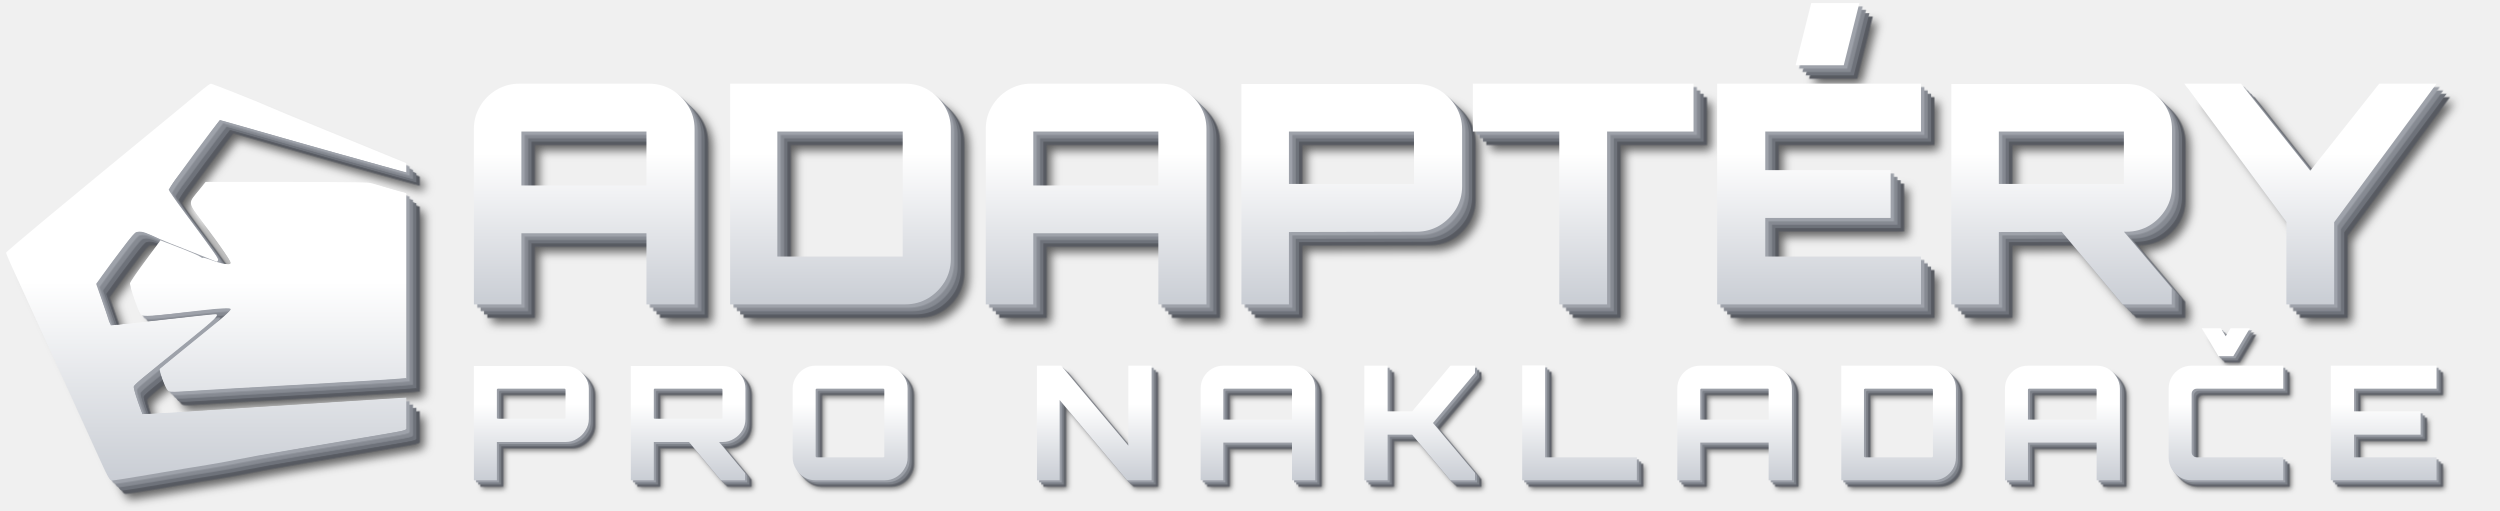
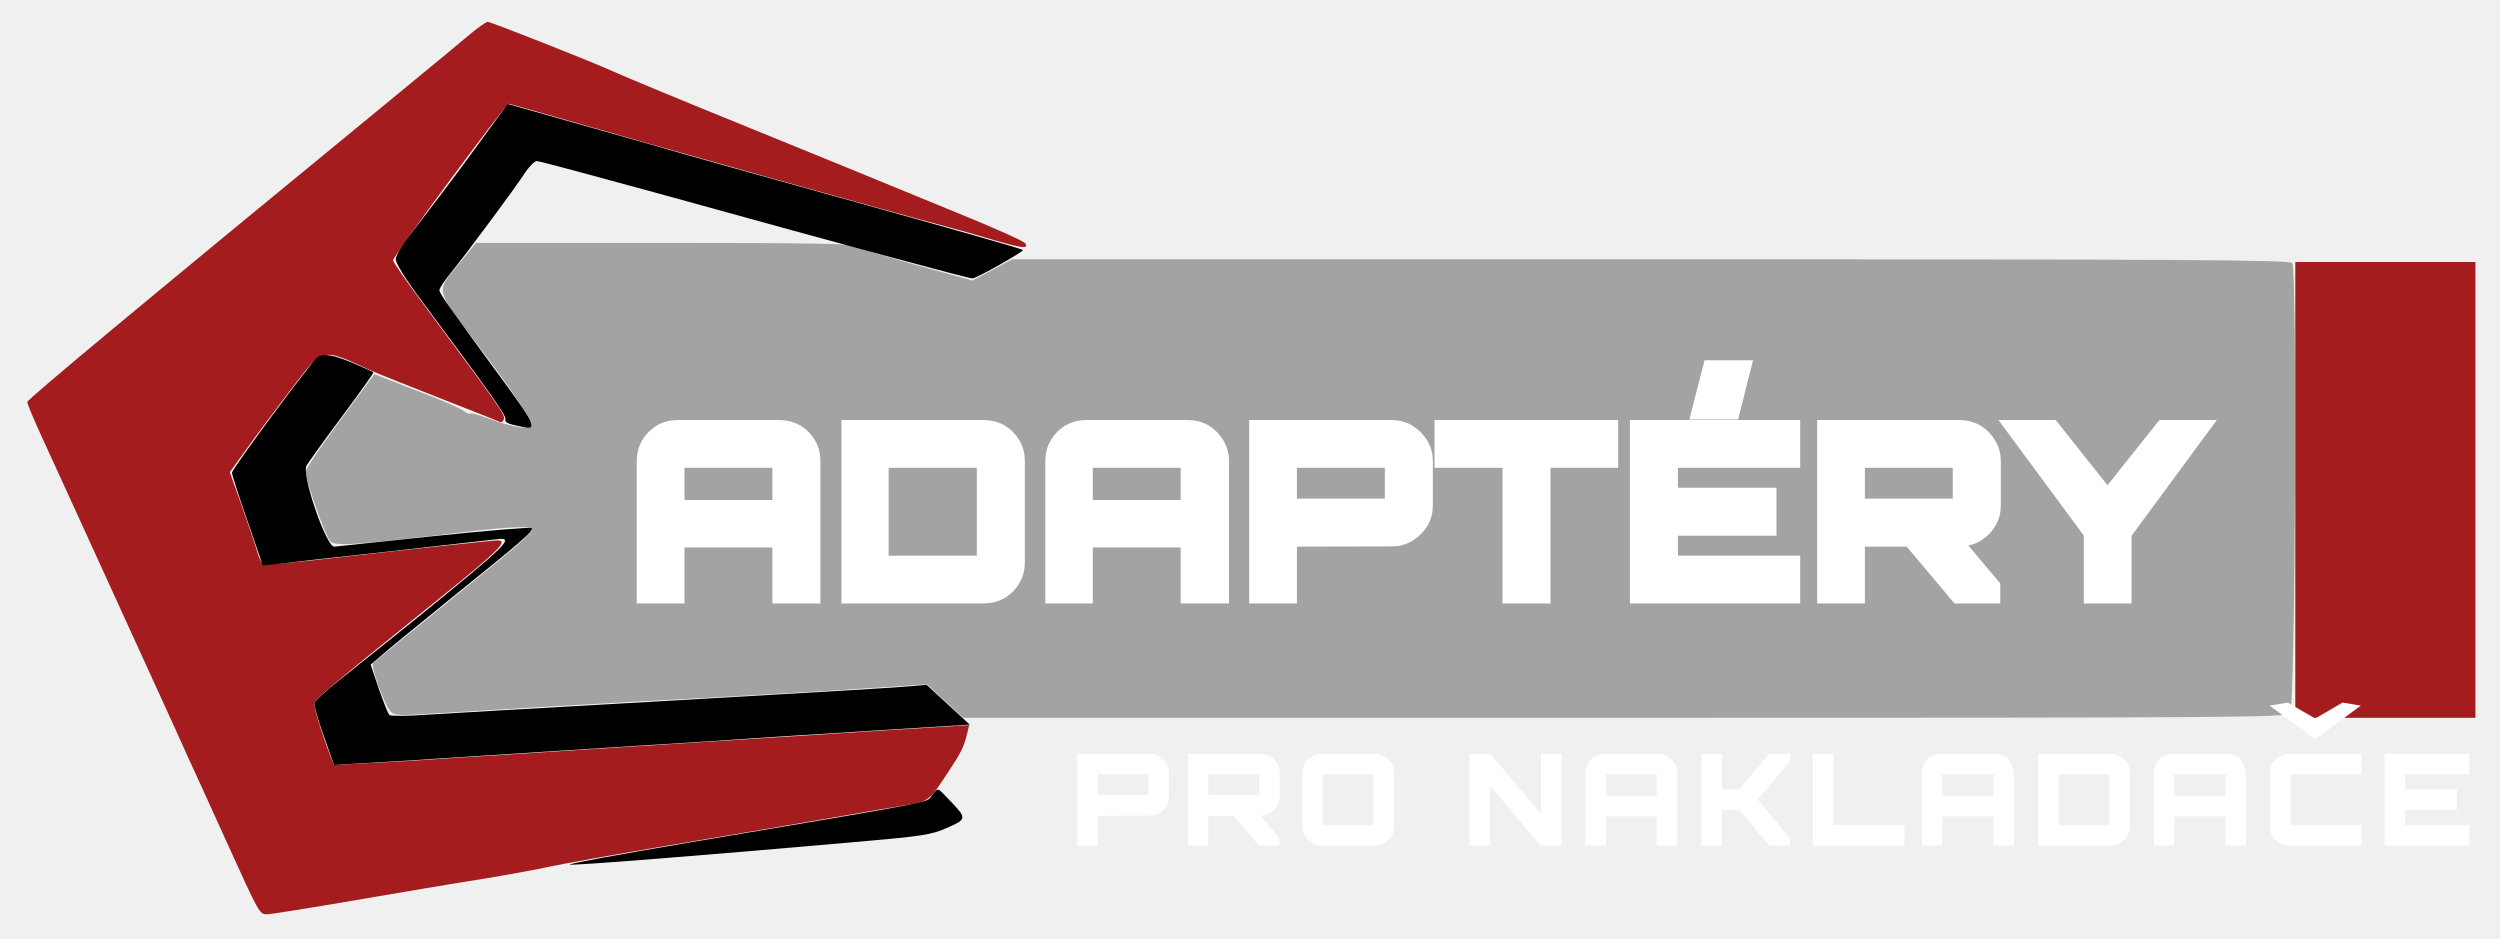
- <svg xmlns="http://www.w3.org/2000/svg" viewBox="-2 -1 815.6 166.7" role="img" aria-label="Adaptéry pro nakladače">
-   <defs>
-     <linearGradient id="g" x1="0" y1="0" x2="0" y2="1">
-       <stop offset="0" stop-color="#FFFFFF" />
-       <stop offset=".5" stop-color="#FFFFFF" />
-       <stop offset="1" stop-color="#C9CDD4" />
-     </linearGradient>
-     <linearGradient id="gm" gradientUnits="userSpaceOnUse" x1="0" y1="3440" x2="0" y2="170">
-       <stop offset="0" stop-color="#FFFFFF" />
-       <stop offset=".5" stop-color="#FFFFFF" />
-       <stop offset="1" stop-color="#C9CDD4" />
-     </linearGradient>
-   </defs>
-   <defs>
-     <filter id="fx" filterUnits="userSpaceOnUse" x="-10" y="-10" width="840" height="190" color-interpolation-filters="sRGB">
-       <feOffset in="SourceAlpha" dx="5.8" dy="6.1" result="so" />
-       <feGaussianBlur in="so" stdDeviation="1.6" result="sb" />
-       <feFlood flood-color="#000" flood-opacity="0.6" />
-       <feComposite in2="sb" operator="in" result="sh" />
-       <feOffset in="SourceAlpha" dx="4.40" dy="4.40" result="oe4" />
-       <feFlood flood-color="#575A61" />
-       <feComposite in2="oe4" operator="in" result="e4" />
-       <feOffset in="SourceAlpha" dx="3.30" dy="3.30" result="oe3" />
-       <feFlood flood-color="#6E727A" />
-       <feComposite in2="oe3" operator="in" result="e3" />
-       <feOffset in="SourceAlpha" dx="2.20" dy="2.20" result="oe2" />
-       <feFlood flood-color="#868A92" />
-       <feComposite in2="oe2" operator="in" result="e2" />
-       <feOffset in="SourceAlpha" dx="1.10" dy="1.10" result="oe1" />
-       <feFlood flood-color="#9EA2AA" />
-       <feComposite in2="oe1" operator="in" result="e1" />
-       <feMerge>
-         <feMergeNode in="sh" />
-         <feMergeNode in="e4" />
-         <feMergeNode in="e3" />
-         <feMergeNode in="e2" />
-         <feMergeNode in="e1" />
-         <feMergeNode in="SourceGraphic" />
-       </feMerge>
-     </filter>
-     <filter id="fx2" filterUnits="userSpaceOnUse" x="-10" y="-10" width="840" height="190" color-interpolation-filters="sRGB">
-       <feOffset in="SourceAlpha" dx="2.6" dy="2.8" result="so" />
-       <feGaussianBlur in="so" stdDeviation="0.9" result="sb" />
-       <feFlood flood-color="#000" flood-opacity="0.5" />
-       <feComposite in2="sb" operator="in" result="sh" />
-       <feOffset in="SourceAlpha" dx="2.10" dy="2.10" result="oe3" />
-       <feFlood flood-color="#5E6168" />
-       <feComposite in2="oe3" operator="in" result="e3" />
-       <feOffset in="SourceAlpha" dx="1.40" dy="1.40" result="oe2" />
-       <feFlood flood-color="#7B7F87" />
-       <feComposite in2="oe2" operator="in" result="e2" />
-       <feOffset in="SourceAlpha" dx="0.70" dy="0.70" result="oe1" />
-       <feFlood flood-color="#9A9EA6" />
-       <feComposite in2="oe1" operator="in" result="e1" />
-       <feMerge>
-         <feMergeNode in="sh" />
-         <feMergeNode in="e3" />
-         <feMergeNode in="e2" />
-         <feMergeNode in="e1" />
-         <feMergeNode in="SourceGraphic" />
-       </feMerge>
-     </filter>
-   </defs>
-   <defs>
-     <clipPath id="c">
-       <rect x="40" y="0" width="340" height="360" />
-     </clipPath>
-     <mask id="m" maskUnits="userSpaceOnUse" x="0" y="0" width="1000" height="360">
-       <rect width="1000" height="360" fill="#fff" />
-       <path transform="translate(0 360) scale(.1 -.1)" fill="#000" d="M2128 2958 c-73 -100 -166 -222 -205 -272 -47 -59 -73 -100 -73 -116 1 -16 36 -73 98 -156 249 -334 307 -417 304 -429 -3 -14 8 -18 66 -30 50 -10 42 10 -60 150 -222 303 -248 340 -248 352 0 7 20 37 44 66 53 65 233 307 271 366 15 22 34 41 42 41 8 0 209 -54 446 -119 697 -193 1134 -311 1150 -311 15 0 191 100 185 104 -6 5 -259 77 -668 191 -228 63 -550 153 -715 201 -165 47 -346 98 -402 114 l-103 29 -132 -181z M1564 2212 c-20 -13 -314 -410 -314 -424 0 -7 25 -87 57 -177 l56 -163 56 6 c31 4 216 25 411 46 195 22 370 42 388 44 72 10 44 -17 -286 -285 -112 -90 -243 -195 -290 -232 -48 -38 -88 -75 -90 -83 -2 -7 13 -62 34 -120 l38 -107 110 7 c61 3 179 10 261 16 188 12 570 37 780 50 88 5 223 14 300 19 77 6 306 20 509 33 l369 23 -79 73 -79 73 -55 -5 c-54 -5 -230 -16 -930 -56 -582 -33 -720 -41 -850 -49 -69 -5 -129 -5 -133 -1 -5 4 -22 48 -39 96 l-30 89 39 33 c21 19 135 112 253 208 266 214 307 250 298 259 -4 4 -164 -9 -355 -29 -191 -20 -357 -38 -368 -39 -29 -3 -121 264 -102 297 7 12 65 93 130 180 65 87 117 160 115 162 -2 2 -36 17 -75 34 -72 30 -108 36 -129 22z M3814 605 c-21 -27 43 -15 -889 -172 -253 -43 -450 -79 -437 -81 22 -3 482 33 1047 83 242 21 277 26 333 51 74 32 75 35 16 97 -53 55 -45 53 -70 22z" />
-     </mask>
-   </defs>
-   <g filter="url(#fx)">
-     <g transform="translate(-19.792 19.967) scale(0.39584)">
-       <g clip-path="url(#c)">
-         <g mask="url(#m)">
-           <g transform="translate(0 360) scale(.1 -.1)" fill="url(#gm)">
-             <path d="M2119 3392 c-31 -26 -127 -106 -215 -178 -988 -811 -1404 -1157 -1404 -1167 0 -7 21 -57 46 -112 25 -55 79 -172 119 -260 40 -88 123 -270 185 -405 62 -135 145 -317 185 -405 39 -88 85 -187 100 -220 15 -33 60 -132 100 -220 114 -251 116 -255 143 -255 13 0 157 23 320 51 163 28 376 64 473 79 96 16 204 36 240 44 35 8 240 45 454 81 215 36 480 81 590 100 110 19 232 40 270 46 78 13 81 16 151 123 46 70 56 89 68 140 l7 29 -113 -7 c-62 -4 -178 -11 -258 -16 -219 -14 -571 -37 -1015 -65 -220 -14 -465 -30 -545 -35 -80 -6 -202 -13 -271 -16 l-125 -7 -12 29 c-34 88 -63 184 -60 197 3 16 59 63 451 379 223 179 262 218 220 218 -19 0 -335 -34 -650 -70 -106 -12 -199 -20 -206 -17 -8 3 -19 23 -24 44 -6 21 -31 95 -56 166 l-45 127 57 79 c31 44 103 140 160 215 128 167 114 164 301 78 25 -11 139 -57 255 -102 115 -45 213 -84 217 -86 5 -3 11 1 14 10 6 15 -11 39 -278 399 -71 95 -128 177 -128 183 0 16 413 574 424 574 2 0 82 -23 177 -50 358 -104 1193 -338 1444 -405 28 -7 99 -27 158 -45 104 -30 126 -32 114 -12 -6 8 -99 51 -257 115 -221 91 -555 228 -750 307 -247 100 -451 185 -496 205 -75 35 -456 185 -467 185 -7 -1 -37 -22 -68 -48z" />
-             <path d="M2088 2561 c-95 -116 -101 -90 82 -331 91 -120 180 -251 180 -266 0 -21 -67 -12 -159 22 -35 13 -66 22 -69 19 -3 -3 -12 1 -21 8 -9 8 -63 32 -121 55 -58 22 -128 50 -157 61 l-51 20 -126 -170 c-69 -93 -126 -177 -126 -187 0 -31 72 -237 90 -255 18 -19 83 -15 485 33 178 21 255 24 255 9 0 -8 -53 -57 -117 -109 -315 -256 -459 -373 -466 -379 -10 -10 40 -150 62 -175 14 -17 26 -18 116 -13 55 4 255 15 445 27 190 11 473 27 630 35 157 9 353 20 435 25 83 6 193 13 246 16 l96 7 66 -62 66 -61 2425 0 c2242 0 2425 1 2437 17 19 22 26 1627 8 1649 -10 12 -379 14 -2351 14 l-2339 0 -73 -39 -73 -39 -206 57 c-114 31 -212 62 -219 69 -9 9 -173 12 -703 12 l-691 0 -56 -69z" />
-           </g>
-         </g>
-       </g>
-     </g>
-     <path fill="url(#g)" d="M152.6 98.3L152.6 98.3L152.6 41.1Q152.6 37.0 154.6 33.7Q156.6 30.3 160.0 28.3Q163.4 26.3 167.4 26.3L167.4 26.3L209.7 26.3Q213.8 26.3 217.2 28.3Q220.5 30.3 222.6 33.7Q224.6 37.0 224.6 41.1L224.6 41.1L224.6 98.3L208.9 98.3L208.9 75.1L168.1 75.1L168.1 98.3L152.6 98.3ZM168.1 59.5L168.1 59.5L208.9 59.5L208.9 41.9Q208.9 41.9 208.9 41.9Q208.9 41.9 208.9 41.9L208.9 41.9L168.1 41.9Q168.1 41.9 168.1 41.9Q168.1 41.9 168.1 41.9L168.1 41.9L168.1 59.5ZM293.3 98.3L236.2 98.3L236.2 26.3L293.3 26.3Q297.4 26.3 300.8 28.3Q304.1 30.3 306.2 33.7Q308.2 37.0 308.2 41.1L308.2 41.1L308.2 83.5Q308.2 87.5 306.2 90.9Q304.1 94.3 300.8 96.3Q297.4 98.3 293.3 98.3L293.3 98.3ZM251.6 82.7L251.6 82.7L292.5 82.7Q292.5 82.7 292.5 82.7Q292.5 82.7 292.5 82.7L292.5 82.7L292.5 41.9Q292.5 41.9 292.5 41.9Q292.5 41.9 292.5 41.9L292.5 41.9L251.6 41.9Q251.6 41.9 251.6 41.9Q251.6 41.9 251.6 41.9L251.6 41.9L251.6 82.7Q251.6 82.7 251.6 82.7Q251.6 82.7 251.6 82.7ZM319.6 98.3L319.6 98.3L319.6 41.1Q319.6 37.0 321.6 33.7Q323.6 30.3 327.0 28.3Q330.4 26.3 334.4 26.3L334.4 26.3L376.7 26.3Q380.8 26.3 384.2 28.3Q387.5 30.3 389.6 33.7Q391.6 37.0 391.6 41.1L391.6 41.1L391.6 98.3L375.9 98.3L375.9 75.1L335.1 75.1L335.1 98.3L319.6 98.3ZM335.1 59.5L335.1 59.5L375.9 59.5L375.9 41.9Q375.9 41.9 375.9 41.9Q375.9 41.9 375.9 41.9L375.9 41.9L335.1 41.9Q335.1 41.9 335.1 41.9Q335.1 41.9 335.1 41.9L335.1 41.9L335.1 59.5ZM418.5 98.3L403.0 98.3L403.0 26.4L460.1 26.4Q464.2 26.4 467.6 28.4Q470.9 30.4 473.0 33.8Q475.0 37.2 475.0 41.2L475.0 41.2L475.0 59.8Q475.0 63.8 473.0 67.2Q470.9 70.6 467.6 72.6Q464.2 74.6 460.1 74.6L460.1 74.6L418.5 74.7L418.5 98.3ZM418.5 59.0L418.5 59.0L459.3 59.0Q459.3 59.0 459.3 59.0Q459.3 59.0 459.3 59.0L459.3 59.0L459.3 41.9Q459.3 41.9 459.3 41.9Q459.3 41.9 459.3 41.9L459.3 41.9L418.5 41.9Q418.5 41.9 418.5 41.9Q418.5 41.9 418.5 41.9L418.5 41.9L418.5 59.0Q418.5 59.0 418.5 59.0Q418.5 59.0 418.5 59.0ZM522.3 98.3L506.7 98.3L506.7 98.3L506.7 41.9L478.5 41.9L478.5 26.3L550.5 26.3L550.5 41.9L522.3 41.9L522.3 98.3ZM624.7 98.3L558.2 98.3L558.2 26.3L624.7 26.3L624.7 41.9L573.9 41.9L573.9 54.5L614.8 54.5L614.8 70.1L573.9 70.1L573.9 82.7L624.7 82.7L624.7 98.3ZM599.5 20.3L583.8 20.3L583.8 20.3L588.9 0L604.6 0L599.5 20.3ZM706.5 98.3L690.5 98.3L669.6 73.4L689.9 73.4L706.5 93.0L706.5 98.3ZM650.1 98.3L634.6 98.3L634.6 26.4L691.7 26.4Q695.8 26.4 699.2 28.4Q702.5 30.4 704.6 33.8Q706.6 37.2 706.6 41.2L706.6 41.2L706.6 59.8Q706.6 63.8 704.6 67.2Q702.5 70.6 699.2 72.6Q695.8 74.6 691.7 74.6L691.7 74.6L650.1 74.7L650.1 98.3ZM650.1 59.0L650.1 59.0L690.9 59.0Q690.9 59.0 690.9 59.0Q690.9 59.0 690.9 59.0L690.9 59.0L690.9 41.9Q690.9 41.9 690.9 41.9Q690.9 41.9 690.9 41.9L690.9 41.9L650.1 41.9Q650.1 41.9 650.1 41.9Q650.1 41.9 650.1 41.9L650.1 41.9L650.1 59.0Q650.1 59.0 650.1 59.0Q650.1 59.0 650.1 59.0ZM759.5 98.3L743.9 98.3L743.9 98.3L743.9 71.4L710.6 26.3L729.1 26.3L751.7 54.7L774.2 26.3L792.9 26.3L759.5 71.5L759.5 98.3Z" />
+ <svg xmlns="http://www.w3.org/2000/svg" viewBox="40 8 916 344" role="img" aria-label="Adaptéry pro nakladače">
+   <g transform="translate(0 360) scale(.1 -.1)">
+     <path fill="#A3A3A3" d="M2088 2561 c-95 -116 -101 -90 82 -331 91 -120 180 -251 180 -266 0 -21 -67 -12 -159 22 -35 13 -66 22 -69 19 -3 -3 -12 1 -21 8 -9 8 -63 32 -121 55 -58 22 -128 50 -157 61 l-51 20 -126 -170 c-69 -93 -126 -177 -126 -187 0 -31 72 -237 90 -255 18 -19 83 -15 485 33 178 21 255 24 255 9 0 -8 -53 -57 -117 -109 -315 -256 -459 -373 -466 -379 -10 -10 40 -150 62 -175 14 -17 26 -18 116 -13 55 4 255 15 445 27 190 11 473 27 630 35 157 9 353 20 435 25 83 6 193 13 246 16 l96 7 66 -62 66 -61 2425 0 c2242 0 2425 1 2437 17 19 22 26 1627 8 1649 -10 12 -379 14 -2351 14 l-2339 0 -73 -39 -73 -39 -206 57 c-114 31 -212 62 -219 69 -9 9 -173 12 -703 12 l-691 0 -56 -69z" />
+     <path fill="#A51C1F" d="M2119 3392 c-31 -26 -127 -106 -215 -178 -988 -811 -1404 -1157 -1404 -1167 0 -7 21 -57 46 -112 25 -55 79 -172 119 -260 40 -88 123 -270 185 -405 62 -135 145 -317 185 -405 39 -88 85 -187 100 -220 15 -33 60 -132 100 -220 114 -251 116 -255 143 -255 13 0 157 23 320 51 163 28 376 64 473 79 96 16 204 36 240 44 35 8 240 45 454 81 215 36 480 81 590 100 110 19 232 40 270 46 78 13 81 16 151 123 46 70 56 89 68 140 l7 29 -113 -7 c-62 -4 -178 -11 -258 -16 -219 -14 -571 -37 -1015 -65 -220 -14 -465 -30 -545 -35 -80 -6 -202 -13 -271 -16 l-125 -7 -12 29 c-34 88 -63 184 -60 197 3 16 59 63 451 379 223 179 262 218 220 218 -19 0 -335 -34 -650 -70 -106 -12 -199 -20 -206 -17 -8 3 -19 23 -24 44 -6 21 -31 95 -56 166 l-45 127 57 79 c31 44 103 140 160 215 128 167 114 164 301 78 25 -11 139 -57 255 -102 115 -45 213 -84 217 -86 5 -3 11 1 14 10 6 15 -11 39 -278 399 -71 95 -128 177 -128 183 0 16 413 574 424 574 2 0 82 -23 177 -50 358 -104 1193 -338 1444 -405 28 -7 99 -27 158 -45 104 -30 126 -32 114 -12 -6 8 -99 51 -257 115 -221 91 -555 228 -750 307 -247 100 -451 185 -496 205 -75 35 -456 185 -467 185 -7 -1 -37 -22 -68 -48z" />
+     <path fill="#000" d="M2128 2958 c-73 -100 -166 -222 -205 -272 -47 -59 -73 -100 -73 -116 1 -16 36 -73 98 -156 249 -334 307 -417 304 -429 -3 -14 8 -18 66 -30 50 -10 42 10 -60 150 -222 303 -248 340 -248 352 0 7 20 37 44 66 53 65 233 307 271 366 15 22 34 41 42 41 8 0 209 -54 446 -119 697 -193 1134 -311 1150 -311 15 0 191 100 185 104 -6 5 -259 77 -668 191 -228 63 -550 153 -715 201 -165 47 -346 98 -402 114 l-103 29 -132 -181z M1564 2212 c-20 -13 -314 -410 -314 -424 0 -7 25 -87 57 -177 l56 -163 56 6 c31 4 216 25 411 46 195 22 370 42 388 44 72 10 44 -17 -286 -285 -112 -90 -243 -195 -290 -232 -48 -38 -88 -75 -90 -83 -2 -7 13 -62 34 -120 l38 -107 110 7 c61 3 179 10 261 16 188 12 570 37 780 50 88 5 223 14 300 19 77 6 306 20 509 33 l369 23 -79 73 -79 73 -55 -5 c-54 -5 -230 -16 -930 -56 -582 -33 -720 -41 -850 -49 -69 -5 -129 -5 -133 -1 -5 4 -22 48 -39 96 l-30 89 39 33 c21 19 135 112 253 208 266 214 307 250 298 259 -4 4 -164 -9 -355 -29 -191 -20 -357 -38 -368 -39 -29 -3 -121 264 -102 297 7 12 65 93 130 180 65 87 117 160 115 162 -2 2 -36 17 -75 34 -72 30 -108 36 -129 22z M3814 605 c-21 -27 43 -15 -889 -172 -253 -43 -450 -79 -437 -81 22 -3 482 33 1047 83 242 21 277 26 333 51 74 32 75 35 16 97 -53 55 -45 53 -70 22z" />
  </g>
-   <g filter="url(#fx2)">
-     <path fill="url(#g)" d="M160.1 155.7L152.6 155.7L152.6 118.4L182.5 118.4Q184.6 118.4 186.3 119.4Q188.0 120.4 189.0 122.1Q190.1 123.8 190.1 125.8L190.1 125.8L190.1 135.7Q190.1 137.7 189.0 139.4Q188.0 141.1 186.3 142.1Q184.6 143.2 182.5 143.2L182.5 143.2L160.1 143.2L160.1 155.7ZM160.4 135.6L160.4 135.6L182.2 135.6Q182.3 135.6 182.4 135.5Q182.5 135.5 182.5 135.4L182.5 135.4L182.5 126.2Q182.5 126.0 182.4 125.9Q182.3 125.8 182.2 125.8L182.2 125.8L160.4 125.8Q160.3 125.8 160.2 125.9Q160.1 126.0 160.1 126.2L160.1 126.2L160.1 135.4Q160.1 135.5 160.2 135.5Q160.3 135.6 160.4 135.6ZM241.1 155.7L233.2 155.7L222.2 142.5L232.0 142.5L241.1 153.4L241.1 155.7ZM211.3 155.7L203.8 155.7L203.8 118.4L233.7 118.4Q235.8 118.4 237.5 119.4Q239.2 120.4 240.2 122.1Q241.2 123.8 241.2 125.8L241.2 125.8L241.2 135.7Q241.2 137.7 240.2 139.4Q239.2 141.1 237.5 142.1Q235.8 143.2 233.7 143.2L233.7 143.2L211.3 143.2L211.3 155.7ZM211.6 135.6L211.6 135.6L233.3 135.6Q233.5 135.6 233.6 135.5Q233.7 135.5 233.7 135.4L233.7 135.4L233.7 126.2Q233.7 126.0 233.6 125.9Q233.5 125.8 233.3 125.8L233.3 125.8L211.6 125.8Q211.4 125.8 211.4 125.9Q211.3 126.0 211.3 126.2L211.3 126.2L211.3 135.4Q211.3 135.5 211.4 135.5Q211.4 135.6 211.6 135.6ZM286.6 155.7L264.1 155.7Q262.0 155.7 260.4 154.7Q258.7 153.7 257.7 152.0Q256.6 150.3 256.6 148.3L256.6 148.3L256.6 125.8Q256.6 123.7 257.7 122.0Q258.7 120.3 260.4 119.3Q262.0 118.3 264.1 118.3L264.1 118.3L286.6 118.3Q288.6 118.3 290.3 119.3Q292.0 120.3 293.0 122.0Q294.1 123.7 294.1 125.8L294.1 125.8L294.1 148.3Q294.1 150.3 293.0 152.0Q292.0 153.7 290.3 154.7Q288.6 155.7 286.6 155.7L286.6 155.7ZM264.4 148.2L264.4 148.2L286.2 148.2Q286.3 148.2 286.4 148.1Q286.5 148.0 286.5 147.9L286.5 147.9L286.5 126.2Q286.5 126.0 286.4 125.9Q286.3 125.8 286.2 125.8L286.2 125.8L264.4 125.8Q264.3 125.8 264.2 125.9Q264.1 126.0 264.1 126.2L264.1 126.2L264.1 147.9Q264.1 148.0 264.2 148.1Q264.3 148.2 264.4 148.2ZM343.7 155.7L336.3 155.7L336.3 118.3L344.2 118.3L366.1 144.4L366.1 118.3L373.7 118.3L373.7 155.7L365.7 155.7L343.7 129.5L343.7 155.7ZM389.7 155.7L389.7 155.7L389.7 125.8Q389.7 123.7 390.7 122.0Q391.7 120.3 393.4 119.3Q395.1 118.3 397.1 118.3L397.1 118.3L419.6 118.3Q421.6 118.3 423.3 119.3Q425.0 120.3 426.1 122.0Q427.1 123.7 427.1 125.8L427.1 125.8L427.1 155.7L419.5 155.7L419.5 143.4L397.1 143.4L397.1 155.7L389.7 155.7ZM397.1 135.9L397.1 135.9L419.5 135.9L419.5 126.2Q419.5 126.0 419.4 125.9Q419.4 125.8 419.2 125.8L419.2 125.8L397.5 125.8Q397.3 125.8 397.2 125.9Q397.1 126.0 397.1 126.2L397.1 126.2L397.1 135.9ZM450.7 155.7L443.1 155.7L443.1 118.3L450.7 118.3L450.7 133.2L458.7 133.2L471.2 118.3L479.2 118.3L479.2 120.7L465.5 137.0L479.2 153.3L479.2 155.7L471.2 155.7L458.7 140.8L450.7 140.8L450.7 155.7ZM532.0 155.7L494.6 155.7L494.6 118.2L502.1 118.2L502.1 148.2L532.0 148.2L532.0 155.7ZM545.2 155.7L545.2 155.7L545.2 125.8Q545.2 123.7 546.2 122.0Q547.2 120.3 548.9 119.3Q550.6 118.3 552.7 118.3L552.7 118.3L575.1 118.3Q577.2 118.3 578.9 119.3Q580.6 120.3 581.6 122.0Q582.6 123.7 582.6 125.8L582.6 125.8L582.6 155.7L575.0 155.7L575.0 143.4L552.7 143.4L552.7 155.7L545.2 155.7ZM552.7 135.9L552.7 135.9L575.0 135.9L575.0 126.2Q575.0 126.0 575.0 125.9Q574.9 125.8 574.7 125.8L574.7 125.8L553.0 125.8Q552.8 125.8 552.8 125.9Q552.7 126.0 552.7 126.2L552.7 126.2L552.7 135.9ZM628.6 155.7L598.7 155.7L598.7 118.3L628.6 118.3Q630.7 118.3 632.4 119.3Q634.1 120.3 635.1 122.0Q636.1 123.7 636.1 125.8L636.1 125.8L636.1 148.3Q636.1 150.3 635.1 152.0Q634.1 153.7 632.4 154.7Q630.7 155.7 628.6 155.7L628.6 155.7ZM606.5 148.2L606.5 148.2L628.2 148.2Q628.4 148.2 628.5 148.1Q628.6 148.0 628.6 147.9L628.6 147.9L628.6 126.2Q628.6 126.0 628.5 125.9Q628.4 125.8 628.2 125.8L628.2 125.8L606.5 125.8Q606.4 125.8 606.2 125.9Q606.1 126.0 606.1 126.2L606.1 126.2L606.1 147.9Q606.1 148.0 606.2 148.1Q606.4 148.2 606.5 148.2ZM652.1 155.7L652.1 155.7L652.1 125.8Q652.1 123.7 653.1 122.0Q654.1 120.3 655.8 119.3Q657.5 118.3 659.6 118.3L659.6 118.3L682.0 118.3Q684.1 118.3 685.8 119.3Q687.5 120.3 688.5 122.0Q689.6 123.7 689.6 125.8L689.6 125.8L689.6 155.7L682.0 155.7L682.0 143.4L659.6 143.4L659.6 155.7L652.1 155.7ZM659.6 135.9L659.6 135.9L682.0 135.9L682.0 126.2Q682.0 126.0 681.9 125.9Q681.8 125.8 681.6 125.8L681.6 125.8L659.9 125.8Q659.8 125.8 659.7 125.9Q659.6 126.0 659.6 126.2L659.6 126.2L659.6 135.9ZM742.9 155.7L713.0 155.7Q710.9 155.7 709.2 154.7Q707.5 153.7 706.5 152.0Q705.5 150.3 705.5 148.3L705.5 148.3L705.5 125.8Q705.5 123.7 706.5 122.0Q707.5 120.3 709.2 119.3Q710.9 118.3 713.0 118.3L713.0 118.3L742.9 118.3L742.9 125.8L714.8 125.8Q713.9 125.8 713.5 126.3Q713.0 126.7 713.0 127.6L713.0 127.6L713.0 146.4Q713.0 147.3 713.5 147.7Q713.9 148.2 714.8 148.2L714.8 148.2L742.9 148.2L742.9 155.7ZM726.6 115.2L721.7 115.2L721.7 115.2L716.3 106.1L722.5 106.1L724.1 108.7L725.7 106.1L732.0 106.1L726.6 115.2ZM792.9 155.7L758.4 155.7L758.4 118.3L792.9 118.3L792.9 125.8L766.0 125.8L766.0 133.2L787.7 133.2L787.7 140.8L766.0 140.8L766.0 148.2L792.9 148.2L792.9 155.7Z" />
-   </g>
+   <rect x="881" y="104" width="66" height="167" fill="#A51C1F" />
+   <path fill="#FFFFFF" stroke="#FFFFFF" stroke-width="5" stroke-linejoin="miter" d="M288.3 226.6L275.8 226.6L275.8 176.8Q275.8 173.4 277.5 170.5Q279.2 167.7 282.0 166.0Q284.8 164.4 288.3 164.4L288.3 164.4L325.6 164.4Q329.0 164.4 331.9 166.0Q334.7 167.7 336.4 170.5Q338.1 173.4 338.1 176.8L338.1 176.8L338.1 226.6L325.5 226.6L325.5 206.1L288.3 206.1L288.3 226.6ZM288.3 177.4L288.3 193.7L325.5 193.7L325.5 177.4Q325.5 177.2 325.4 177.0Q325.2 176.9 325.0 176.9L325.0 176.9L288.8 176.9Q288.6 176.9 288.4 177.0Q288.3 177.2 288.3 177.4L288.3 177.4Z M400.5 226.6L350.8 226.6L350.8 164.4L400.5 164.4Q403.9 164.4 406.8 166.0Q409.6 167.7 411.3 170.5Q413.0 173.4 413.0 176.8L413.0 176.8L413.0 214.2Q413.0 217.6 411.3 220.5Q409.6 223.3 406.8 225.0Q403.9 226.6 400.5 226.6L400.5 226.6ZM363.6 214.1L363.6 214.1L399.9 214.1Q400.1 214.1 400.3 214.0Q400.4 213.8 400.4 213.6L400.4 213.6L400.4 177.4Q400.4 177.2 400.3 177.0Q400.1 176.9 399.9 176.9L399.9 176.9L363.6 176.9Q363.5 176.9 363.3 177.0Q363.1 177.2 363.1 177.4L363.1 177.4L363.1 213.6Q363.1 213.8 363.3 214.0Q363.5 214.1 363.6 214.1Z M437.9 226.6L425.5 226.6L425.5 176.8Q425.5 173.4 427.2 170.5Q428.9 167.7 431.7 166.0Q434.5 164.4 437.9 164.4L437.9 164.4L475.2 164.4Q478.7 164.4 481.5 166.0Q484.3 167.7 486.0 170.5Q487.8 173.4 487.8 176.8L487.8 176.8L487.8 226.6L475.1 226.6L475.1 206.1L437.9 206.1L437.9 226.6ZM437.9 177.4L437.9 193.7L475.1 193.7L475.1 177.4Q475.1 177.2 475.0 177.0Q474.9 176.9 474.6 176.9L474.6 176.9L438.5 176.9Q438.2 176.9 438.1 177.0Q437.9 177.2 437.9 177.4L437.9 177.4Z M512.7 226.6L500.2 226.6L500.2 164.4L550.0 164.4Q553.4 164.4 556.2 166.1Q559.0 167.8 560.8 170.7Q562.5 173.5 562.5 176.9L562.5 176.9L562.5 193.3Q562.5 196.7 560.8 199.5Q559.0 202.3 556.2 204.0Q553.4 205.7 550.0 205.7L550.0 205.7L512.7 205.8L512.7 226.6ZM513.2 193.2L513.2 193.2L549.4 193.2Q549.6 193.2 549.7 193.0Q549.9 192.9 549.9 192.7L549.9 192.7L549.9 177.4Q549.9 177.2 549.7 177.0Q549.6 176.9 549.4 176.9L549.4 176.9L513.2 176.9Q512.9 176.9 512.8 177.0Q512.7 177.2 512.7 177.4L512.7 177.4L512.7 192.7Q512.7 192.9 512.8 193.0Q512.9 193.2 513.2 193.2Z M605.6 226.6L593.0 226.6L593.0 176.9L568.1 176.9L568.1 164.4L630.4 164.4L630.4 176.9L605.6 176.9L605.6 226.6Z M697.1 226.6L639.7 226.6L639.7 164.4L697.1 164.4L697.1 176.9L652.3 176.9L652.3 189.2L688.4 189.2L688.4 201.8L652.3 201.8L652.3 214.1L697.1 214.1L697.1 226.6ZM674.9 159.2L662.2 159.2L662.2 159.2L666.5 142.5L679.1 142.5L674.9 159.2Z M770.4 226.6L757.3 226.6L739.8 205.8L720.8 205.8L720.8 226.6L708.3 226.6L708.3 164.4L758.1 164.4Q761.5 164.4 764.4 166.1Q767.2 167.8 768.9 170.7Q770.6 173.5 770.6 176.9L770.6 176.9L770.6 193.3Q770.6 196.7 768.9 199.5Q767.2 202.3 764.4 204.0Q761.5 205.7 758.1 205.7L758.1 205.7L756.1 205.7L770.4 222.7L770.4 226.6ZM721.3 193.2L721.3 193.2L757.5 193.2Q757.7 193.2 757.9 193.0Q758.0 192.9 758.0 192.7L758.0 192.7L758.0 177.4Q758.0 177.2 757.9 177.0Q757.7 176.9 757.5 176.9L757.5 176.9L721.3 176.9Q721.1 176.9 720.9 177.0Q720.8 177.2 720.8 177.4L720.8 177.4L720.8 192.7Q720.8 192.9 720.9 193.0Q721.1 193.2 721.3 193.2Z M818.5 226.6L806.0 226.6L806.0 203.4L777.2 164.4L792.0 164.4L812.2 189.8L832.4 164.4L847.3 164.4L818.5 203.5L818.5 226.6Z" />
+   <path fill="#FFFFFF" stroke="#FFFFFF" stroke-width="1.6" stroke-linejoin="miter" d="M441.4 317.0L435.5 317.0L435.5 285.0L461.3 285.0Q463.0 285.0 464.4 285.9Q465.8 286.7 466.7 288.1Q467.5 289.5 467.5 291.2L467.5 291.2L467.5 299.9Q467.5 301.6 466.7 303.0Q465.8 304.4 464.4 305.2Q463.0 306.0 461.3 306.0L461.3 306.0L441.4 306.1L441.4 317.0ZM441.9 300.1L441.9 300.1L461.0 300.1Q461.3 300.1 461.4 300.0Q461.6 299.9 461.6 299.6L461.6 299.6L461.6 291.5Q461.6 291.2 461.4 291.1Q461.3 290.9 461.0 290.9L461.0 290.9L441.9 290.9Q441.7 290.9 441.5 291.1Q441.4 291.2 441.4 291.5L441.4 291.5L441.4 299.6Q441.4 299.9 441.5 300.0Q441.7 300.1 441.9 300.1Z M508.0 317.0L501.6 317.0L492.4 306.1L481.9 306.1L481.9 317.0L476.0 317.0L476.0 285.0L501.8 285.0Q503.5 285.0 505.0 285.9Q506.4 286.7 507.2 288.1Q508.1 289.5 508.1 291.2L508.1 291.2L508.1 299.9Q508.1 301.6 507.2 303.0Q506.4 304.4 505.0 305.2Q503.5 306.0 501.8 306.0L501.8 306.0L500.1 306.0L508.0 315.4L508.0 317.0ZM482.4 300.1L482.4 300.1L501.6 300.1Q501.8 300.1 502.0 300.0Q502.2 299.9 502.2 299.6L502.2 299.6L502.2 291.5Q502.2 291.2 502.0 291.1Q501.8 290.9 501.6 290.9L501.6 290.9L482.4 290.9Q482.2 290.9 482.1 291.1Q481.9 291.2 481.9 291.5L481.9 291.5L481.9 299.6Q481.9 299.9 482.1 300.0Q482.2 300.1 482.4 300.1Z M543.9 317.0L524.2 317.0Q522.5 317.0 521.1 316.2Q519.7 315.3 518.8 313.9Q518.0 312.5 518.0 310.9L518.0 310.9L518.0 291.2Q518.0 289.5 518.8 288.1Q519.7 286.7 521.1 285.8Q522.5 285 524.2 285L524.2 285L543.9 285Q545.5 285 546.9 285.8Q548.3 286.7 549.2 288.1Q550.0 289.5 550.0 291.2L550.0 291.2L550.0 310.9Q550.0 312.5 549.2 313.9Q548.3 315.3 546.9 316.2Q545.5 317.0 543.9 317.0L543.9 317.0ZM524.4 311.1L524.4 311.1L543.5 311.1Q543.8 311.1 543.9 311.0Q544.1 310.8 544.1 310.6L544.1 310.6L544.1 291.5Q544.1 291.2 543.9 291.1Q543.8 290.9 543.5 290.9L543.5 290.9L524.4 290.9Q524.2 290.9 524.0 291.1Q523.9 291.2 523.9 291.5L523.9 291.5L523.9 310.6Q523.9 310.8 524.0 311.0Q524.2 311.1 524.4 311.1Z  M585.1 317.0L579.2 317.0L579.2 285L585.7 285L605.4 308.4L605.4 285L611.3 285L611.3 317.0L604.8 317.0L585.1 293.6L585.1 317.0Z M627.6 317.0L621.7 317.0L621.7 291.2Q621.7 289.5 622.5 288.1Q623.4 286.7 624.8 285.8Q626.2 285 627.9 285L627.9 285L647.5 285Q649.2 285 650.6 285.8Q652.0 286.7 652.9 288.1Q653.7 289.5 653.7 291.2L653.7 291.2L653.7 317.0L647.8 317.0L647.8 306.3L627.6 306.3L627.6 317.0ZM627.6 291.5L627.6 300.4L647.8 300.4L647.8 291.5Q647.8 291.2 647.6 291.1Q647.4 290.9 647.2 290.9L647.2 290.9L628.1 290.9Q627.9 290.9 627.7 291.1Q627.6 291.2 627.6 291.5L627.6 291.5Z M670.1 317.0L664.2 317.0L664.2 285L670.1 285L670.1 298.0L677.6 298.0L688.6 285L695.0 285L695.0 286.7L683.0 301.0L695.0 315.3L695.0 317.0L688.6 317.0L677.6 304.0L670.1 304.0L670.1 317.0Z M737.0 317.0L705.0 317.0L705.0 285.0L710.9 285.0L710.9 311.1L737.0 311.1L737.0 317.0Z M750.9 317.0L745.0 317.0L745.0 291.2Q745.0 289.5 745.9 288.1Q746.7 286.7 748.1 285.8Q749.5 285 751.2 285L751.2 285L770.8 285Q772.5 285 774.0 285.8Q775.4 286.7 776.2 288.1Q777.1 289.5 777.1 291.2L777.1 291.2L777.1 317.0L771.2 317.0L771.2 306.3L750.9 306.3L750.9 317.0ZM750.9 291.5L750.9 300.4L771.2 300.4L771.2 291.5Q771.2 291.2 771.0 291.1Q770.8 290.9 770.6 290.9L770.6 290.9L751.4 290.9Q751.2 290.9 751.1 291.1Q750.9 291.2 750.9 291.5L750.9 291.5Z M813.4 317.0L787.6 317.0L787.6 285L813.4 285Q815.1 285 816.5 285.8Q817.9 286.7 818.8 288.1Q819.6 289.5 819.6 291.2L819.6 291.2L819.6 310.9Q819.6 312.5 818.8 313.9Q817.9 315.3 816.5 316.2Q815.1 317.0 813.4 317.0L813.4 317.0ZM793.9 311.1L793.9 311.1L813.1 311.1Q813.3 311.1 813.5 311.0Q813.7 310.8 813.7 310.6L813.7 310.6L813.7 291.5Q813.7 291.2 813.5 291.1Q813.3 290.9 813.1 290.9L813.1 290.9L793.9 290.9Q793.7 290.9 793.6 291.1Q793.4 291.2 793.4 291.5L793.4 291.5L793.4 310.6Q793.4 310.8 793.6 311.0Q793.7 311.1 793.9 311.1Z M835.9 317.0L830.0 317.0L830.0 291.2Q830.0 289.5 830.9 288.1Q831.7 286.7 833.1 285.8Q834.5 285 836.2 285L836.2 285L855.8 285Q857.5 285 859.0 285.8Q860.4 286.7 861.2 288.1Q862.1 289.5 862.1 291.2L862.1 291.2L862.1 317.0L856.2 317.0L856.2 306.3L835.9 306.3L835.9 317.0ZM835.9 291.5L835.9 300.4L856.2 300.4L856.2 291.5Q856.2 291.2 856.0 291.1Q855.8 290.9 855.6 290.9L855.6 290.9L836.4 290.9Q836.2 290.9 836.1 291.1Q835.9 291.2 835.9 291.5L835.9 291.5Z M904.4 317.0L878.7 317.0Q877.0 317.0 875.6 316.2Q874.2 315.3 873.3 313.9Q872.5 312.5 872.5 310.9L872.5 310.9L872.5 291.2Q872.5 289.5 873.3 288.1Q874.2 286.7 875.6 285.8Q877.0 285 878.7 285L878.7 285L904.4 285L904.4 290.9L879.9 290.9Q879.2 290.9 878.8 291.3Q878.4 291.7 878.4 292.5L878.4 292.5L878.4 309.6Q878.4 310.3 878.8 310.7Q879.2 311.1 879.9 311.1L879.9 311.1L904.4 311.1L904.4 317.0Z M944.0 317.0L914.5 317.0L914.5 285L944.0 285L944.0 290.9L920.4 290.9L920.4 298.0L939.4 298.0L939.4 304.0L920.4 304.0L920.4 311.1L944.0 311.1L944.0 317.0Z M873.565 267.016 L888.284 277.88 L903.002 267.016 L898.463 266.26 L888.284 272.206 L878.104 266.26 Z" />
</svg>
